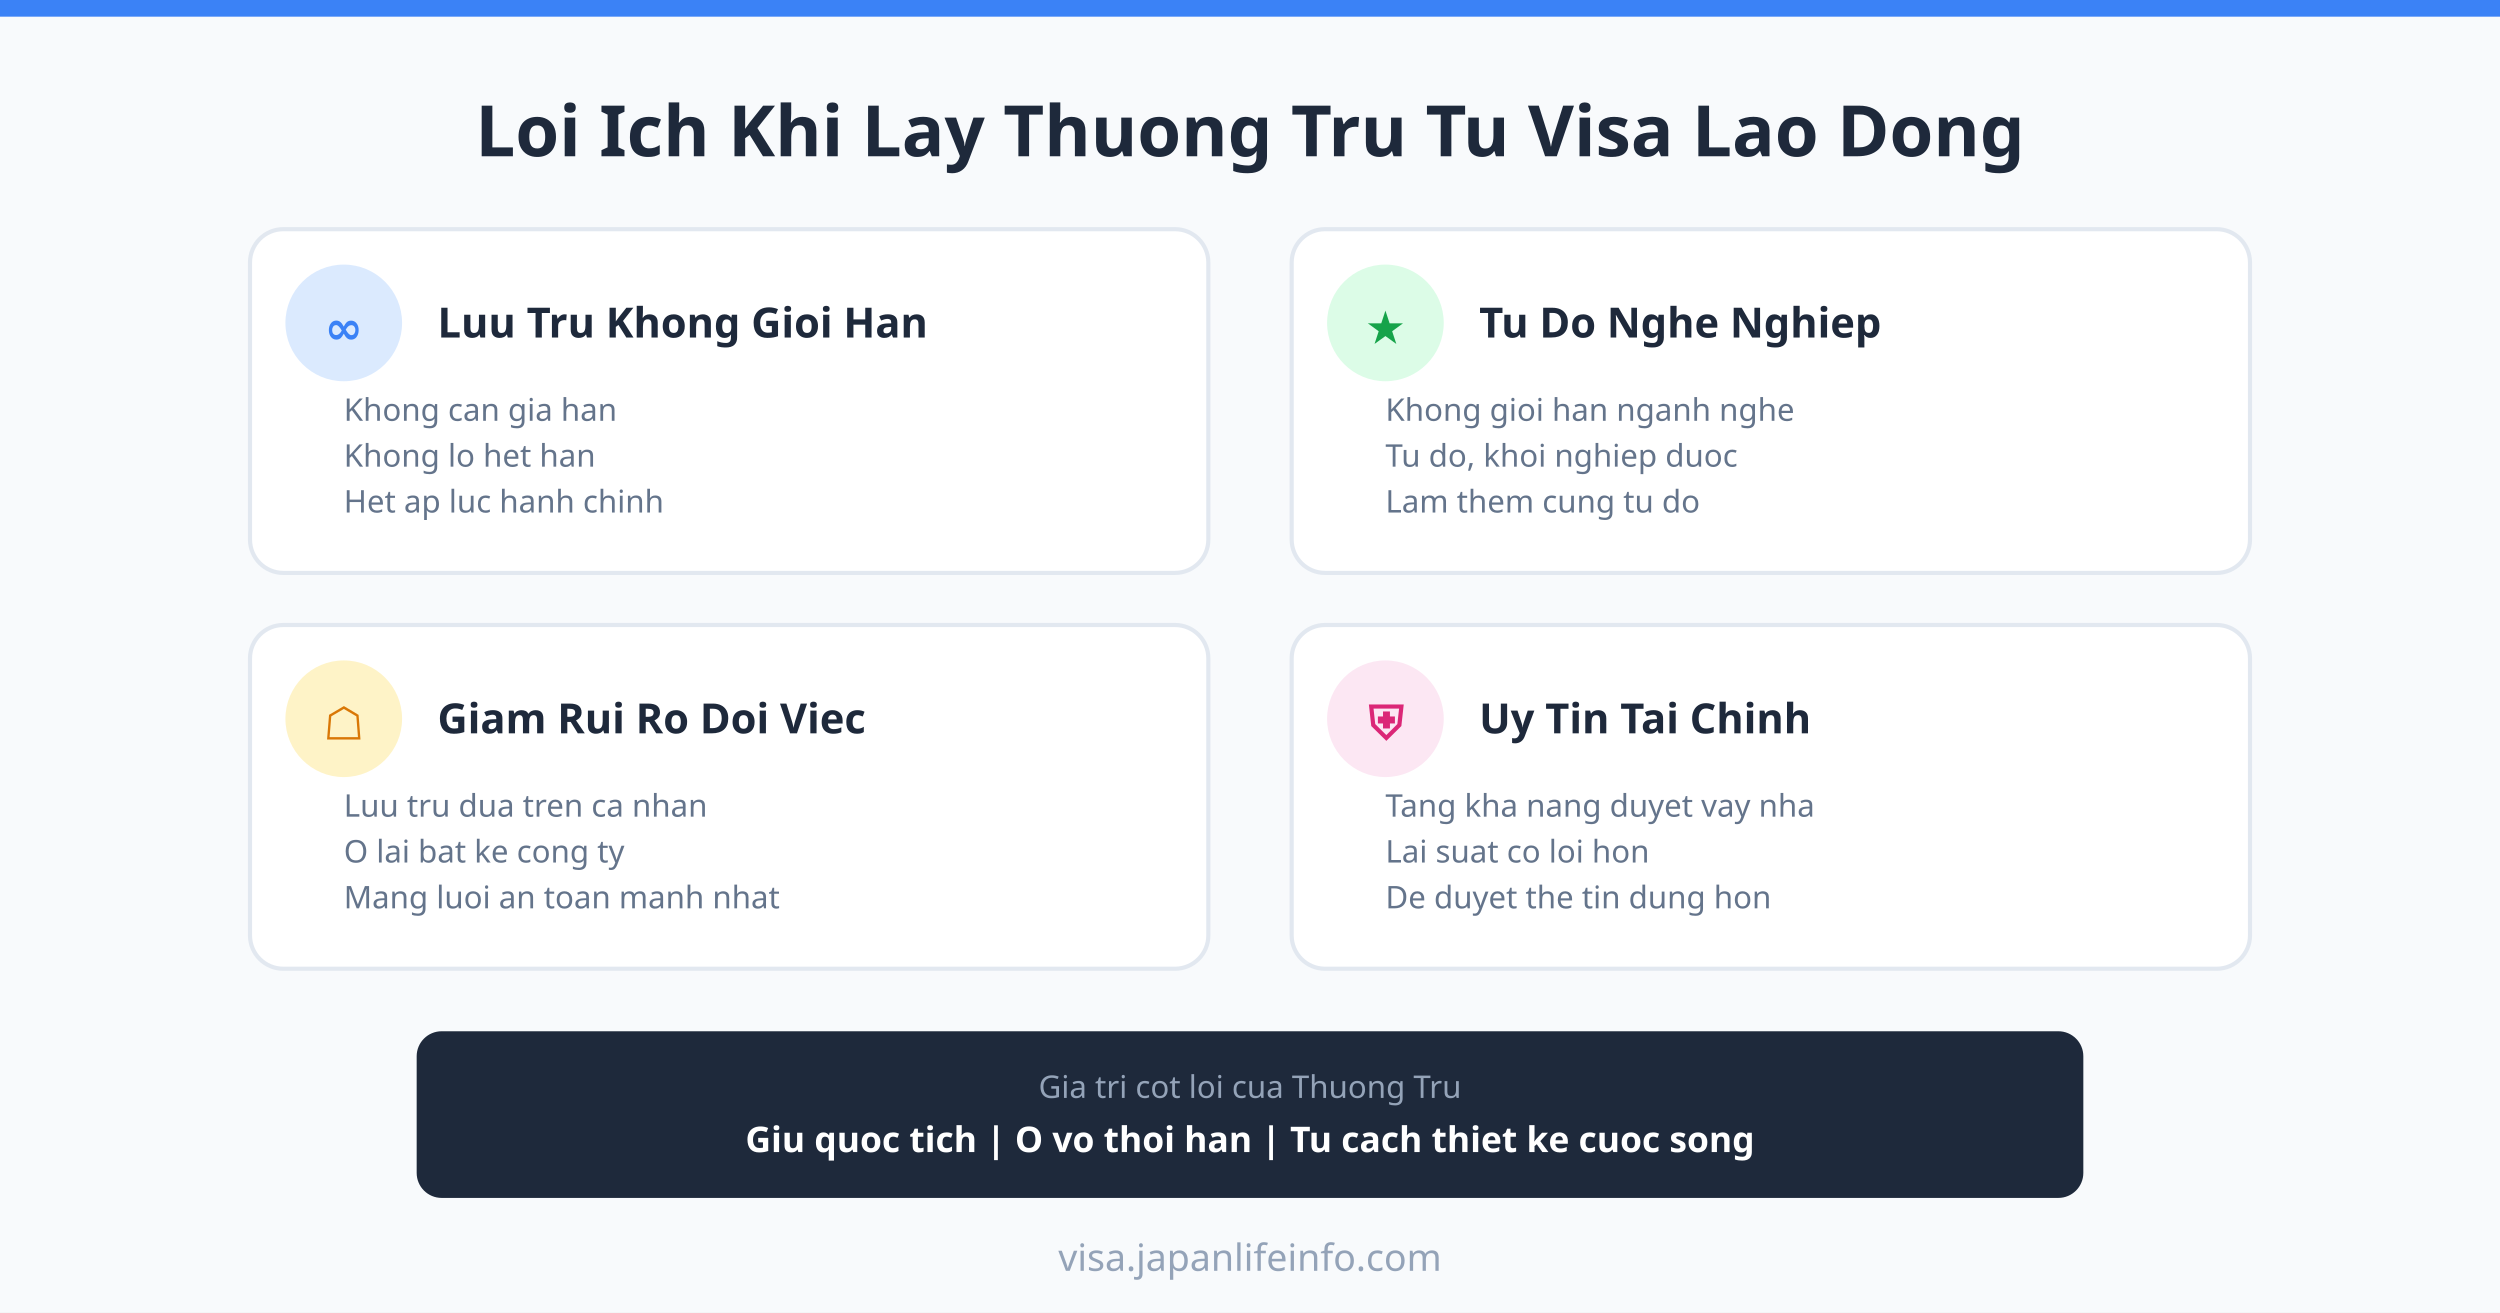
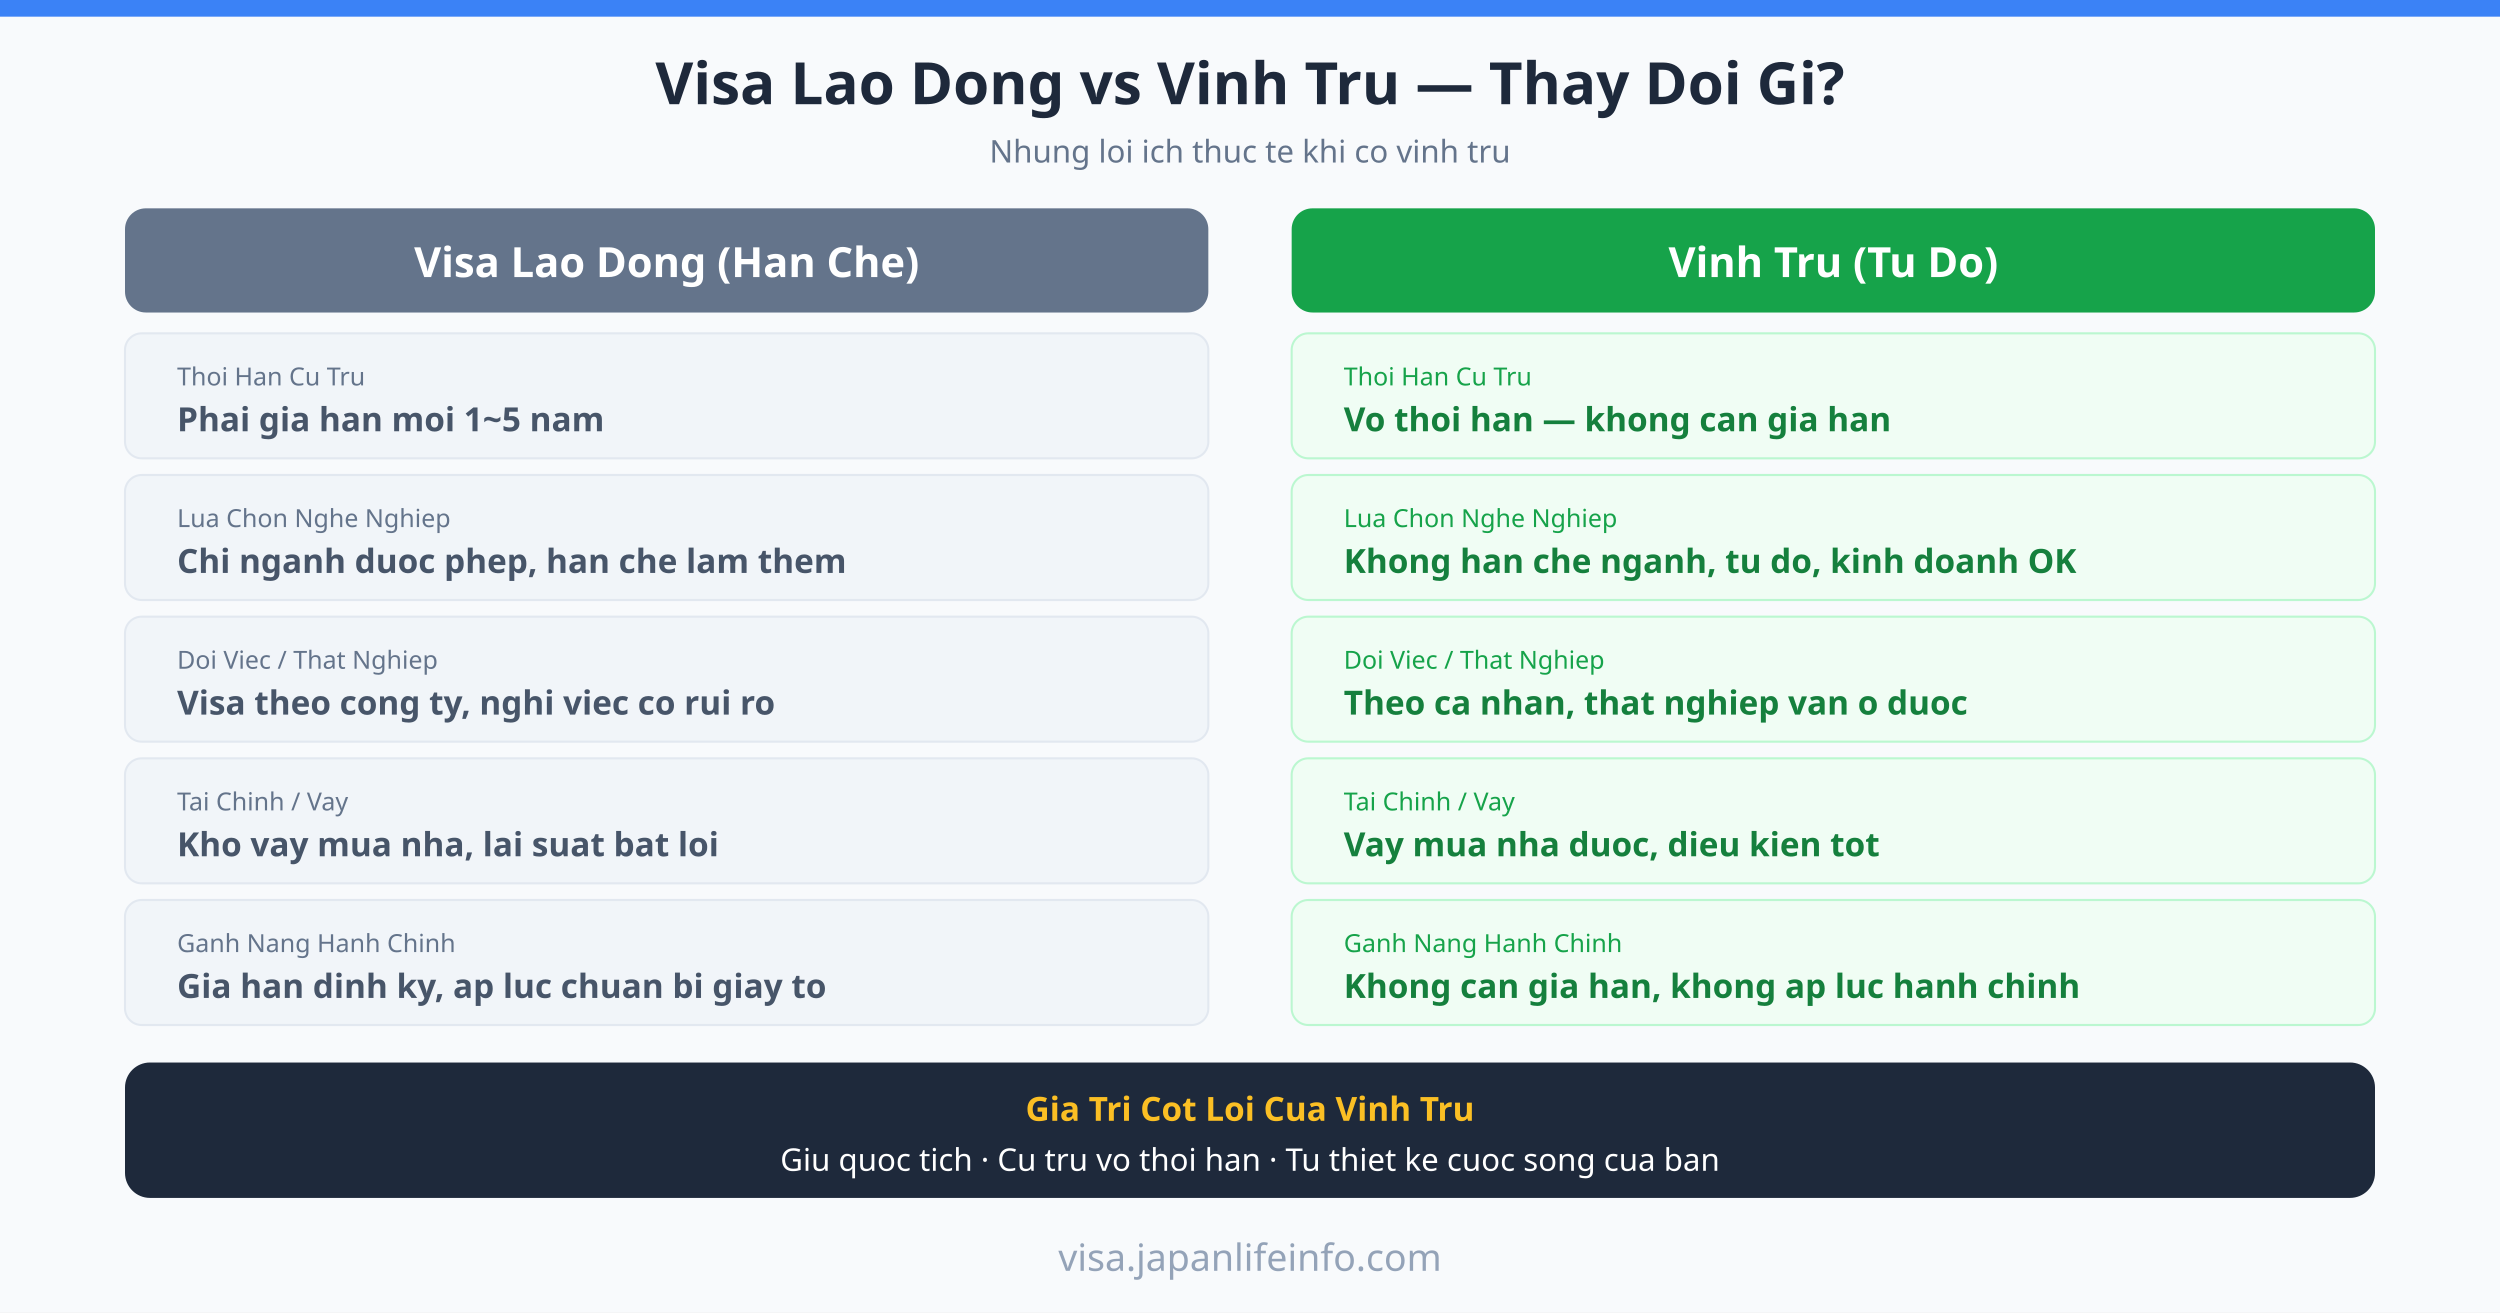
<svg xmlns="http://www.w3.org/2000/svg" width="1200" height="630" viewBox="0 0 1200 630" fill="none">
  <rect width="1200" height="630" fill="#f8fafc" />
  <rect width="1200" height="8" fill="url(#headerGradient)" />
-   <text x="600" y="75" text-anchor="middle" fill="#1e293b" font-family="sans-serif" font-size="34" font-weight="bold">Loi Ich Khi Lay Thuong Tru Tu Visa Lao Dong</text>
-   <g transform="translate(120, 110)">
-     <rect width="460" height="165" rx="16" fill="white" stroke="#e2e8f0" stroke-width="2" />
-     <circle cx="45" cy="45" r="28" fill="#dbeafe" />
-     <text x="45" y="55" text-anchor="middle" fill="#3b82f6" font-family="sans-serif" font-size="22" font-weight="bold">∞</text>
-     <text x="90" y="52" fill="#1e293b" font-family="sans-serif" font-size="20" font-weight="bold">Luu Tru Khong Gioi Han</text>
-     <text x="45" y="92" fill="#64748b" font-family="sans-serif" font-size="15">Khong can gia han</text>
-     <text x="45" y="114" fill="#64748b" font-family="sans-serif" font-size="15">Khong lo het han</text>
-     <text x="45" y="136" fill="#64748b" font-family="sans-serif" font-size="15">Het ap luc hanh chinh</text>
+   <text x="600" y="50" text-anchor="middle" fill="#1e293b" font-family="sans-serif" font-size="28" font-weight="bold">Visa Lao Dong vs Vinh Tru — Thay Doi Gi?</text>
+   <text x="600" y="78" text-anchor="middle" fill="#64748b" font-family="sans-serif" font-size="15">Nhung loi ich thuc te khi co vinh tru</text>
+   <g transform="translate(60, 100)">
+     <rect width="520" height="50" rx="10" fill="#64748b" />
+     <text x="260" y="33" text-anchor="middle" fill="white" font-family="sans-serif" font-size="20" font-weight="bold">Visa Lao Dong (Han Che)</text>
  </g>
-   <g transform="translate(620, 110)">
-     <rect width="460" height="165" rx="16" fill="white" stroke="#e2e8f0" stroke-width="2" />
-     <circle cx="45" cy="45" r="28" fill="#dcfce7" />
-     <text x="45" y="55" text-anchor="middle" fill="#16a34a" font-family="sans-serif" font-size="22" font-weight="bold">★</text>
-     <text x="90" y="52" fill="#1e293b" font-family="sans-serif" font-size="20" font-weight="bold">Tu Do Nghe Nghiep</text>
-     <text x="45" y="92" fill="#64748b" font-family="sans-serif" font-size="15">Khong gioi han nganh nghe</text>
-     <text x="45" y="114" fill="#64748b" font-family="sans-serif" font-size="15">Tu do, khoi nghiep duoc</text>
-     <text x="45" y="136" fill="#64748b" font-family="sans-serif" font-size="15">Lam them cung tu do</text>
+   <g transform="translate(620, 100)">
+     <rect width="520" height="50" rx="10" fill="#16a34a" />
+     <text x="260" y="33" text-anchor="middle" fill="white" font-family="sans-serif" font-size="20" font-weight="bold">Vinh Tru (Tu Do)</text>
  </g>
-   <g transform="translate(120, 300)">
-     <rect width="460" height="165" rx="16" fill="white" stroke="#e2e8f0" stroke-width="2" />
-     <circle cx="45" cy="45" r="28" fill="#fef3c7" />
-     <text x="45" y="55" text-anchor="middle" fill="#d97706" font-family="sans-serif" font-size="22" font-weight="bold">☖</text>
-     <text x="90" y="52" fill="#1e293b" font-family="sans-serif" font-size="20" font-weight="bold">Giam Rui Ro Doi Viec</text>
-     <text x="45" y="92" fill="#64748b" font-family="sans-serif" font-size="15">Luu tru dua tren ca nhan</text>
-     <text x="45" y="114" fill="#64748b" font-family="sans-serif" font-size="15">O lai bat ke cong ty</text>
-     <text x="45" y="136" fill="#64748b" font-family="sans-serif" font-size="15">Mang luoi an toan manh nhat</text>
+   <g transform="translate(60, 160)">
+     <rect width="520" height="60" rx="8" fill="#f1f5f9" stroke="#e2e8f0" stroke-width="1" />
+     <text x="25" y="25" fill="#64748b" font-family="sans-serif" font-size="12">Thoi Han Cu Tru</text>
+     <text x="25" y="47" fill="#475569" font-family="sans-serif" font-size="16" font-weight="bold">Phai gia han moi 1~5 nam</text>
  </g>
-   <g transform="translate(620, 300)">
-     <rect width="460" height="165" rx="16" fill="white" stroke="#e2e8f0" stroke-width="2" />
-     <circle cx="45" cy="45" r="28" fill="#fce7f3" />
-     <text x="45" y="55" text-anchor="middle" fill="#db2777" font-family="sans-serif" font-size="22" font-weight="bold">⛨</text>
-     <text x="90" y="52" fill="#1e293b" font-family="sans-serif" font-size="20" font-weight="bold">Uy Tin Tai Chinh</text>
-     <text x="45" y="92" fill="#64748b" font-family="sans-serif" font-size="15">Tang kha nang duyet vay nha</text>
-     <text x="45" y="114" fill="#64748b" font-family="sans-serif" font-size="15">Lai suat co loi hon</text>
-     <text x="45" y="136" fill="#64748b" font-family="sans-serif" font-size="15">De duyet the tin dung hon</text>
+   <g transform="translate(620, 160)">
+     <rect width="520" height="60" rx="8" fill="#f0fdf4" stroke="#bbf7d0" stroke-width="1" />
+     <text x="25" y="25" fill="#16a34a" font-family="sans-serif" font-size="12">Thoi Han Cu Tru</text>
+     <text x="25" y="47" fill="#15803d" font-family="sans-serif" font-size="16" font-weight="bold">Vo thoi han — khong can gia han</text>
  </g>
-   <g transform="translate(200, 495)">
-     <rect width="800" height="80" rx="12" fill="#1e293b" />
-     <text x="400" y="32" text-anchor="middle" fill="#94a3b8" font-family="sans-serif" font-size="15">Gia tri cot loi cua Thuong Tru</text>
-     <text x="400" y="58" text-anchor="middle" fill="white" font-family="sans-serif" font-size="17" font-weight="bold">Giu quoc tich | O vo thoi han | Tu cach thiet ke cuoc song</text>
+   <g transform="translate(60, 228)">
+     <rect width="520" height="60" rx="8" fill="#f1f5f9" stroke="#e2e8f0" stroke-width="1" />
+     <text x="25" y="25" fill="#64748b" font-family="sans-serif" font-size="12">Lua Chon Nghe Nghiep</text>
+     <text x="25" y="47" fill="#475569" font-family="sans-serif" font-size="16" font-weight="bold">Chi nganh duoc phep, han che lam them</text>
+   </g>
+   <g transform="translate(620, 228)">
+     <rect width="520" height="60" rx="8" fill="#f0fdf4" stroke="#bbf7d0" stroke-width="1" />
+     <text x="25" y="25" fill="#16a34a" font-family="sans-serif" font-size="12">Lua Chon Nghe Nghiep</text>
+     <text x="25" y="47" fill="#15803d" font-family="sans-serif" font-size="16" font-weight="bold">Khong han che nganh, tu do, kinh doanh OK</text>
+   </g>
+   <g transform="translate(60, 296)">
+     <rect width="520" height="60" rx="8" fill="#f1f5f9" stroke="#e2e8f0" stroke-width="1" />
+     <text x="25" y="25" fill="#64748b" font-family="sans-serif" font-size="12">Doi Viec / That Nghiep</text>
+     <text x="25" y="47" fill="#475569" font-family="sans-serif" font-size="16" font-weight="bold">Visa theo cong ty, nghi viec co rui ro</text>
+   </g>
+   <g transform="translate(620, 296)">
+     <rect width="520" height="60" rx="8" fill="#f0fdf4" stroke="#bbf7d0" stroke-width="1" />
+     <text x="25" y="25" fill="#16a34a" font-family="sans-serif" font-size="12">Doi Viec / That Nghiep</text>
+     <text x="25" y="47" fill="#15803d" font-family="sans-serif" font-size="16" font-weight="bold">Theo ca nhan, that nghiep van o duoc</text>
+   </g>
+   <g transform="translate(60, 364)">
+     <rect width="520" height="60" rx="8" fill="#f1f5f9" stroke="#e2e8f0" stroke-width="1" />
+     <text x="25" y="25" fill="#64748b" font-family="sans-serif" font-size="12">Tai Chinh / Vay</text>
+     <text x="25" y="47" fill="#475569" font-family="sans-serif" font-size="16" font-weight="bold">Kho vay mua nha, lai suat bat loi</text>
+   </g>
+   <g transform="translate(620, 364)">
+     <rect width="520" height="60" rx="8" fill="#f0fdf4" stroke="#bbf7d0" stroke-width="1" />
+     <text x="25" y="25" fill="#16a34a" font-family="sans-serif" font-size="12">Tai Chinh / Vay</text>
+     <text x="25" y="47" fill="#15803d" font-family="sans-serif" font-size="16" font-weight="bold">Vay mua nha duoc, dieu kien tot</text>
+   </g>
+   <g transform="translate(60, 432)">
+     <rect width="520" height="60" rx="8" fill="#f1f5f9" stroke="#e2e8f0" stroke-width="1" />
+     <text x="25" y="25" fill="#64748b" font-family="sans-serif" font-size="12">Ganh Nang Hanh Chinh</text>
+     <text x="25" y="47" fill="#475569" font-family="sans-serif" font-size="16" font-weight="bold">Gia han dinh ky, ap luc chuan bi giay to</text>
+   </g>
+   <g transform="translate(620, 432)">
+     <rect width="520" height="60" rx="8" fill="#f0fdf4" stroke="#bbf7d0" stroke-width="1" />
+     <text x="25" y="25" fill="#16a34a" font-family="sans-serif" font-size="12">Ganh Nang Hanh Chinh</text>
+     <text x="25" y="47" fill="#15803d" font-family="sans-serif" font-size="16" font-weight="bold">Khong can gia han, khong ap luc hanh chinh</text>
+   </g>
+   <g transform="translate(60, 510)">
+     <rect width="1080" height="65" rx="12" fill="#1e293b" />
+     <text x="540" y="28" text-anchor="middle" fill="#fbbf24" font-family="sans-serif" font-size="16" font-weight="bold">Gia Tri Cot Loi Cua Vinh Tru</text>
+     <text x="540" y="52" text-anchor="middle" fill="white" font-family="sans-serif" font-size="15">Giu quoc tich · Cu tru vo thoi han · Tu thiet ke cuoc song cua ban</text>
  </g>
  <text x="600" y="610" text-anchor="middle" fill="#94a3b8" font-family="sans-serif" font-size="18">visa.japanlifeinfo.com</text>
  <defs>
    <linearGradient id="headerGradient" x1="0" y1="0" x2="1200" y2="0">
      <stop offset="0%" stop-color="#3b82f6" />
      <stop offset="50%" stop-color="#8b5cf6" />
      <stop offset="100%" stop-color="#10b981" />
    </linearGradient>
  </defs>
</svg>
